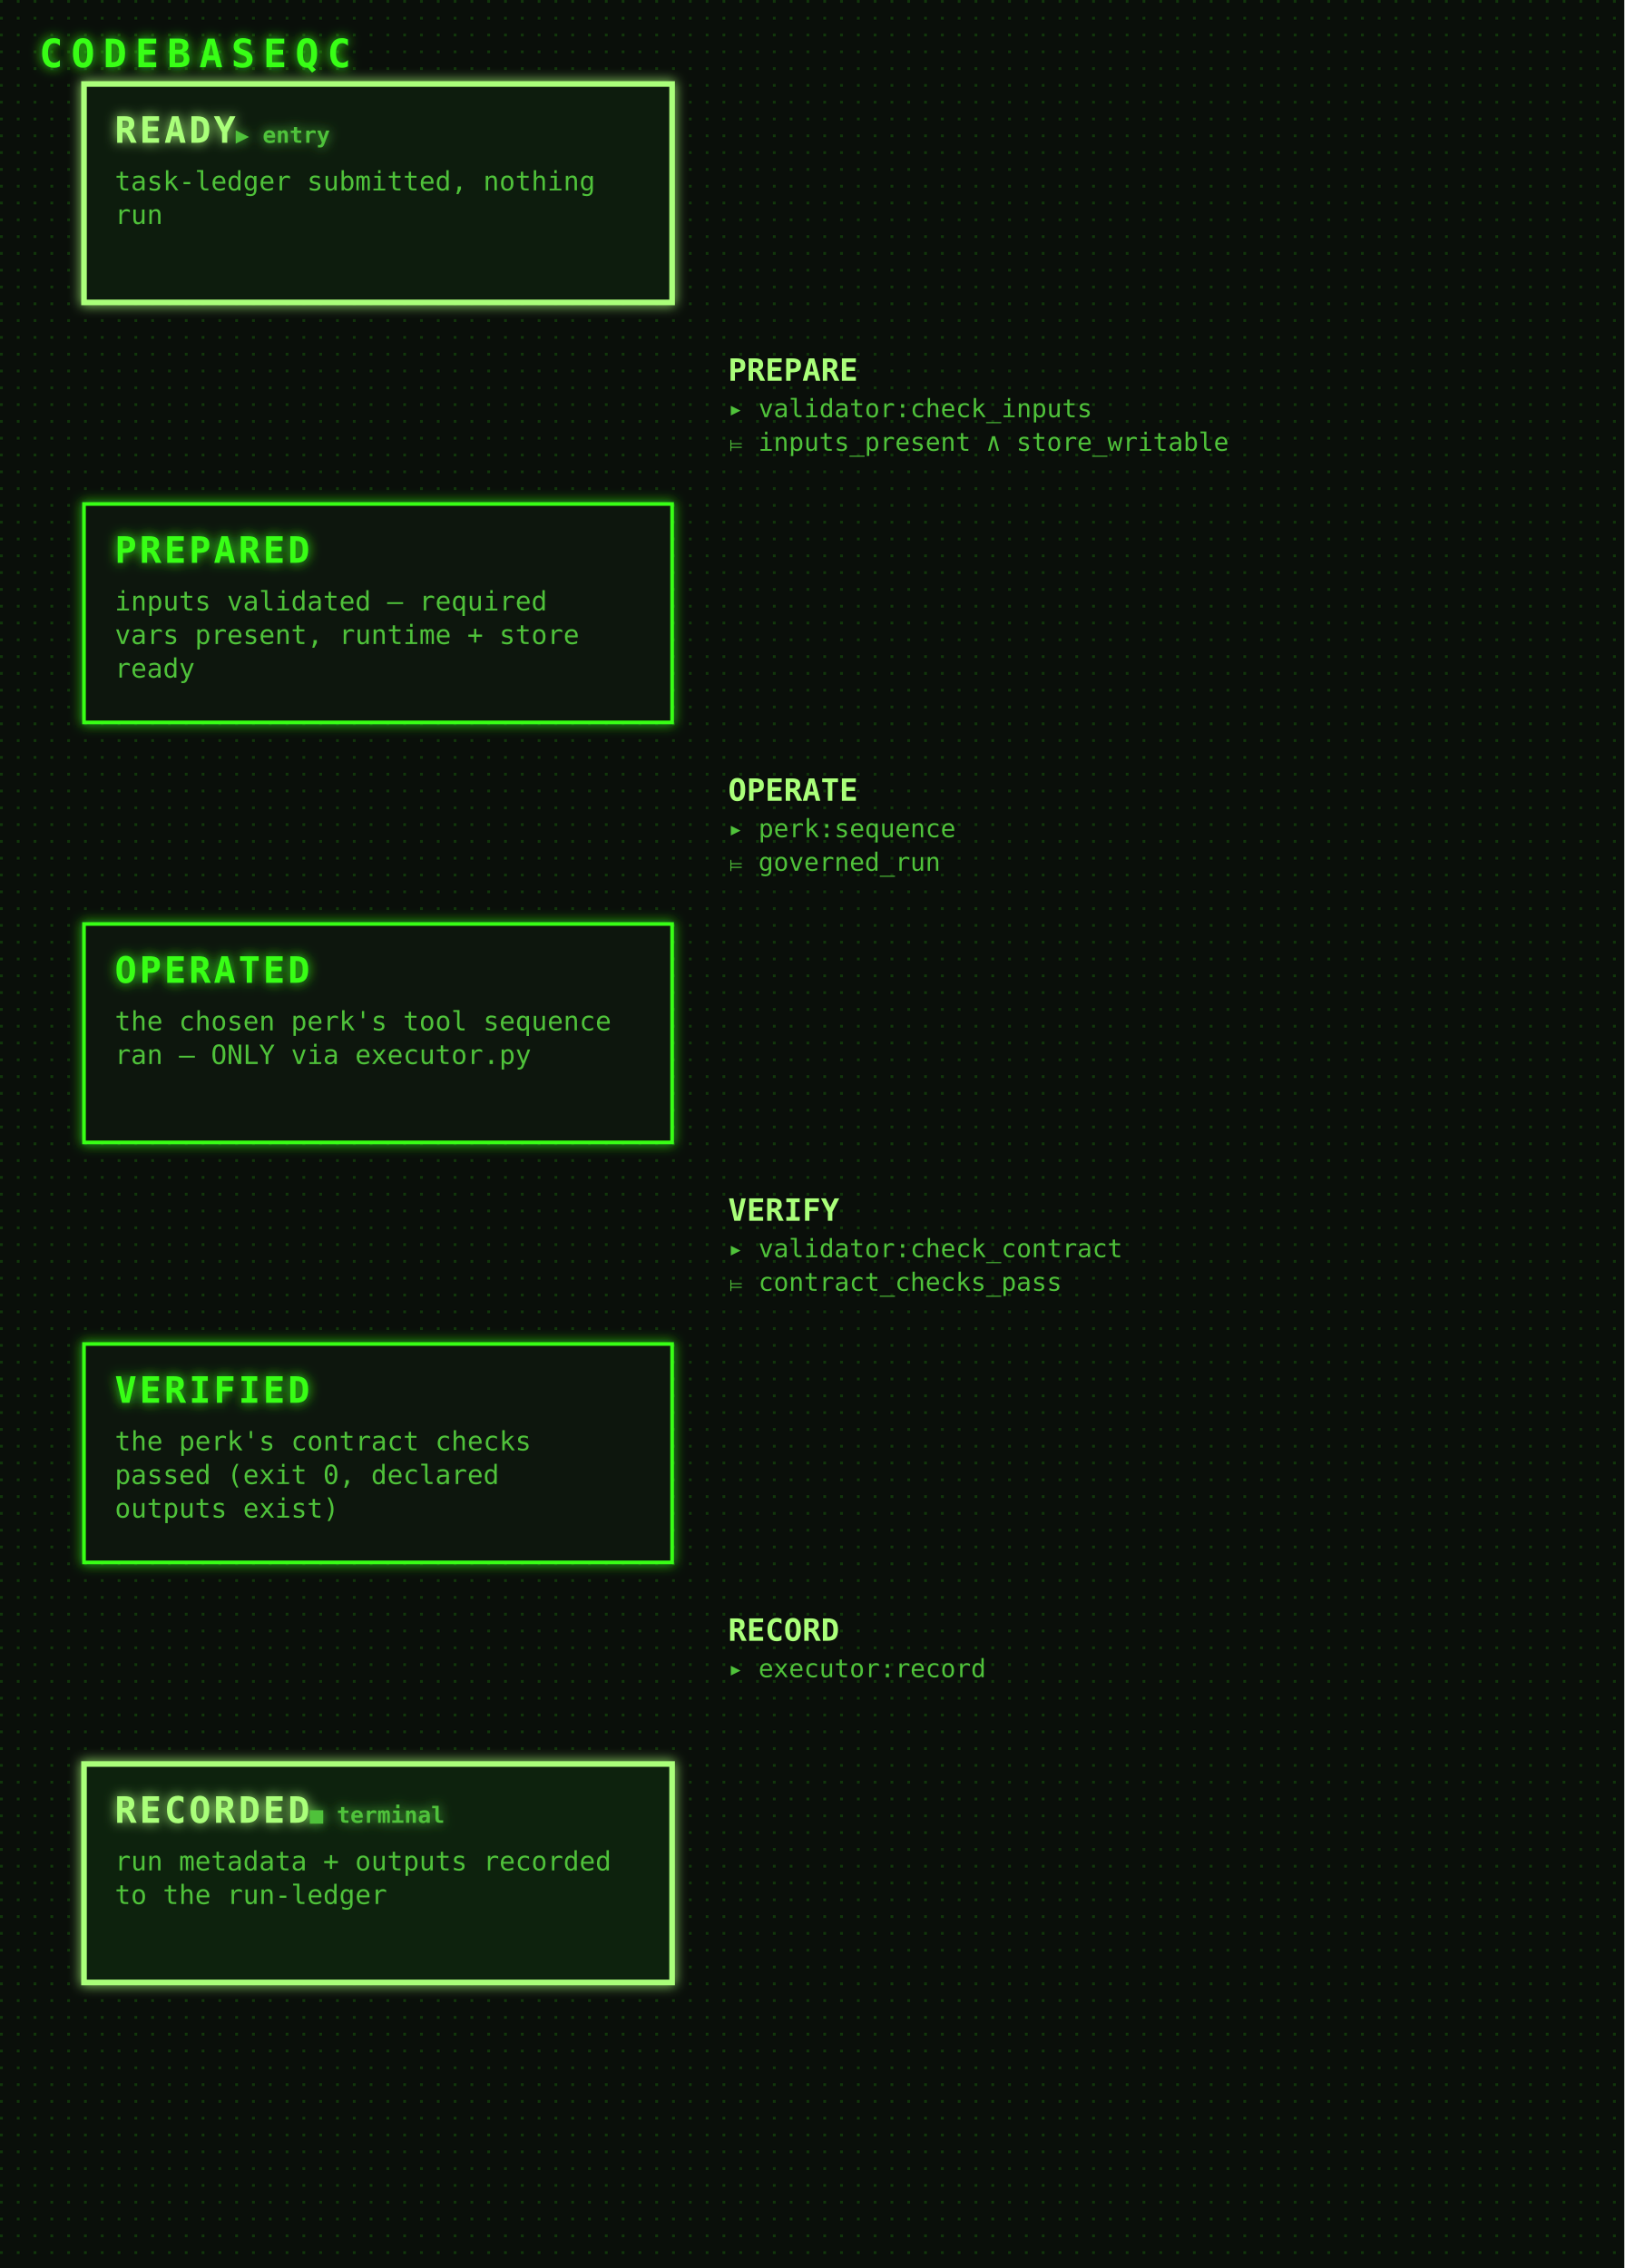
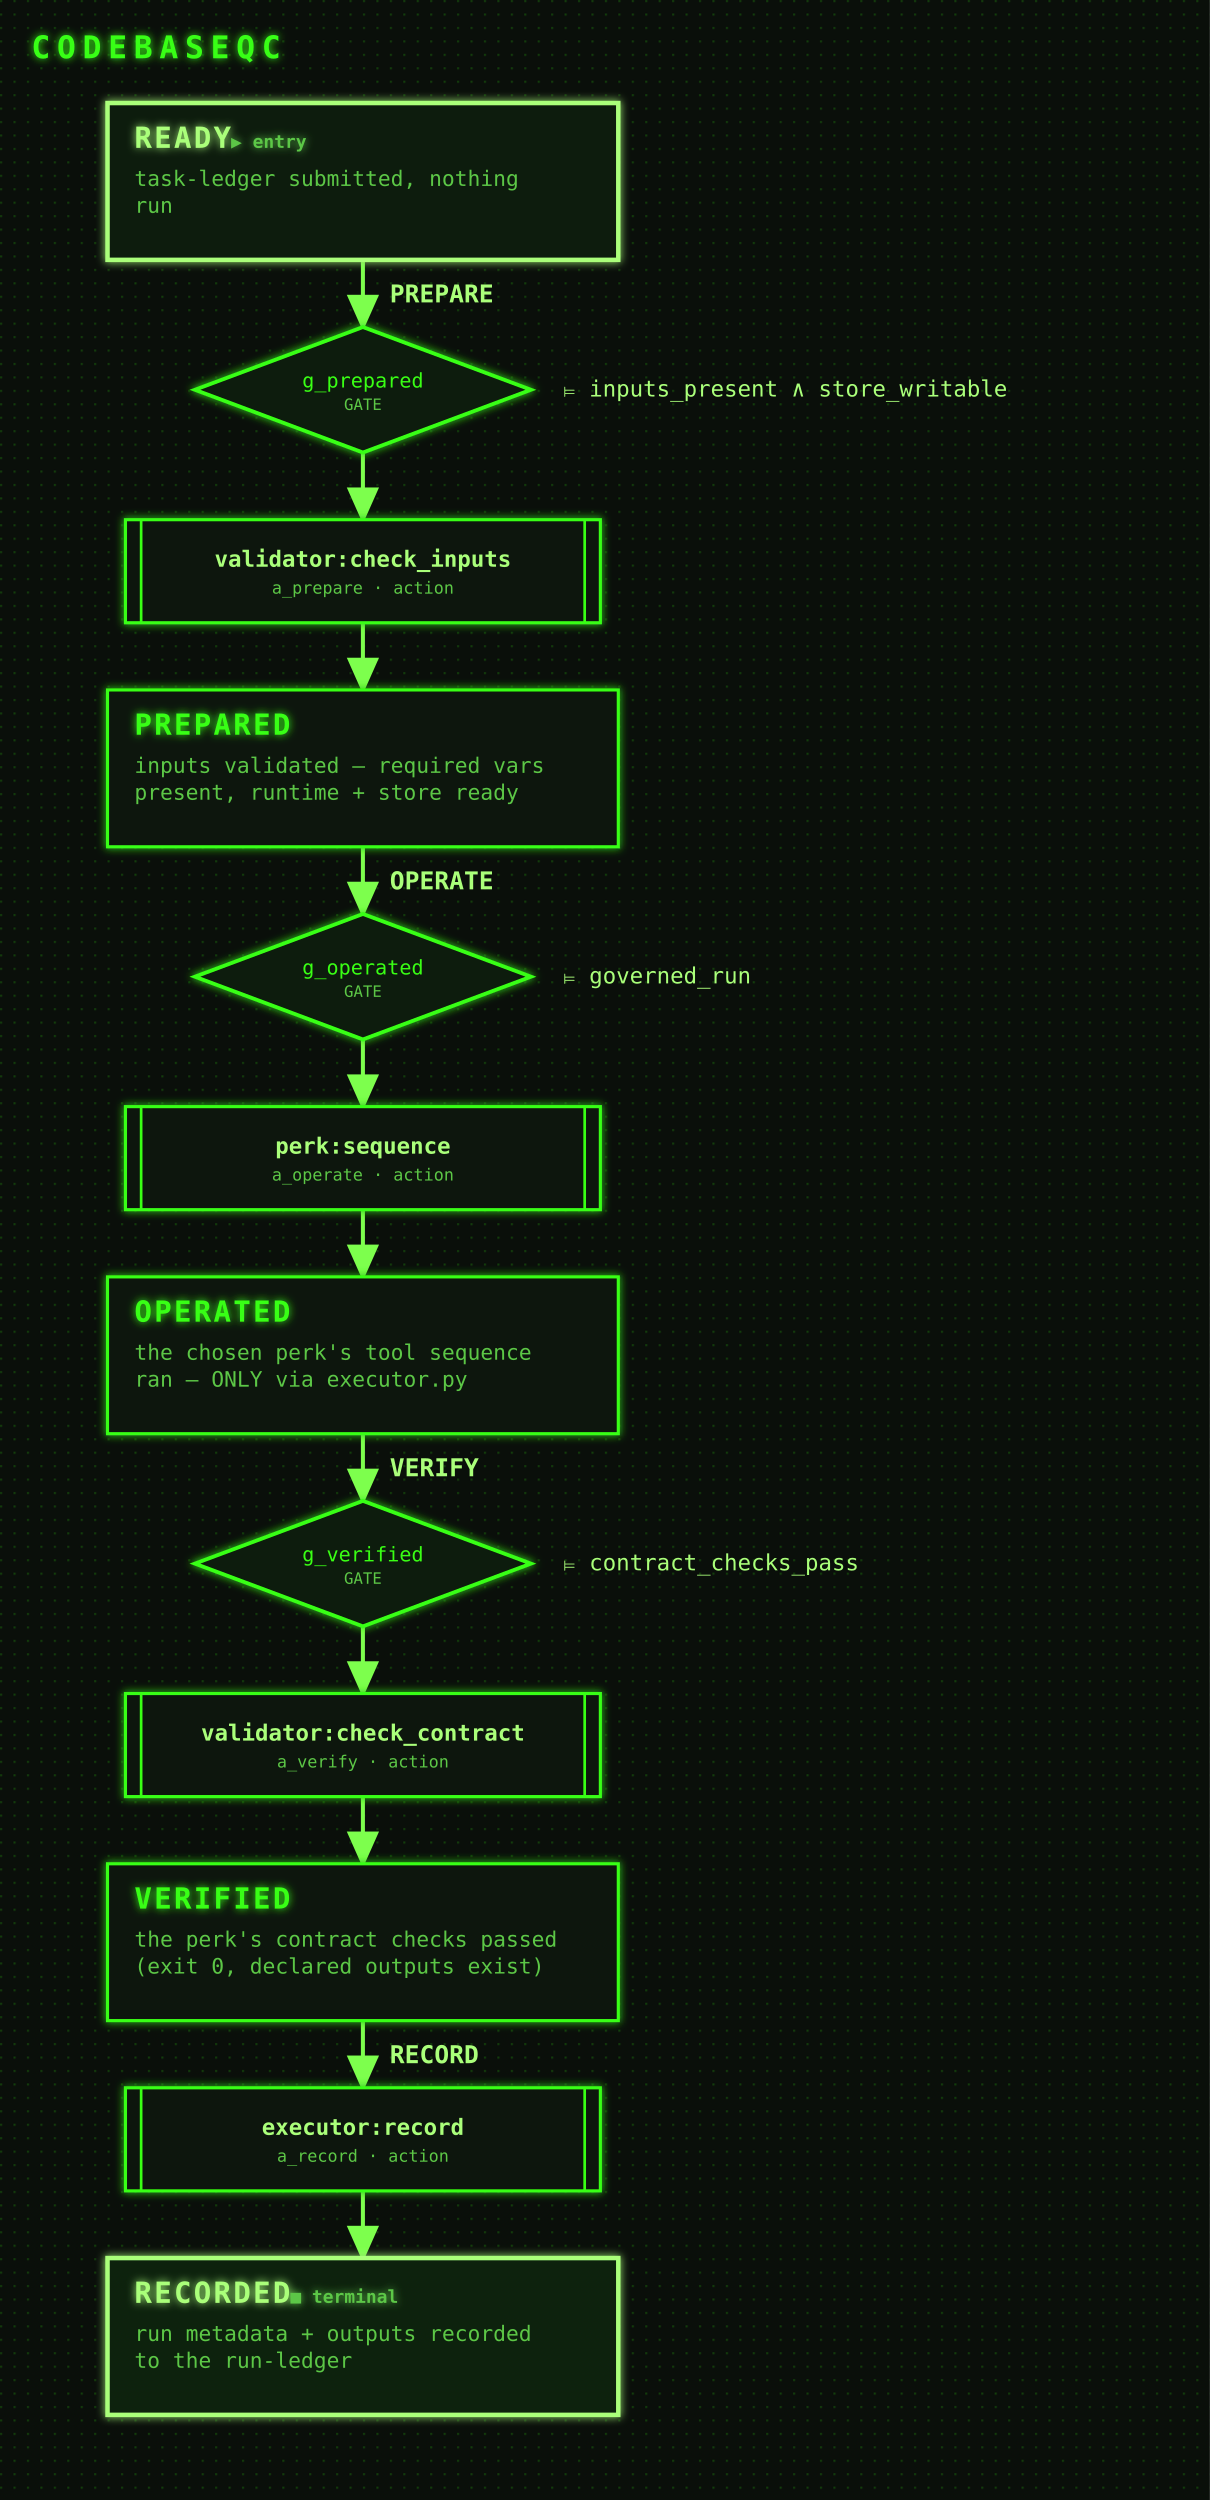
- <svg xmlns="http://www.w3.org/2000/svg" width="580" height="810" viewBox="0 0 580 810" font-family="ui-monospace,Menlo,Consolas,monospace">
+ <svg xmlns="http://www.w3.org/2000/svg" width="540" height="1116" viewBox="0 0 540 1116" font-family="ui-monospace,Menlo,Consolas,monospace">
  <defs>
-     <filter id="glow" x="-60%" y="-60%" width="220%" height="220%">
-       <feGaussianBlur stdDeviation="2" result="b" />
+     <filter id="glow" x="-80%" y="-80%" width="260%" height="260%">
+       <feGaussianBlur stdDeviation="1.8" result="b" />
      <feMerge>
        <feMergeNode in="b" />
        <feMergeNode in="SourceGraphic" />
      </feMerge>
    </filter>
    <pattern id="px" width="6" height="6" patternUnits="userSpaceOnUse">
      <rect width="6" height="6" fill="#0a0f0a" />
      <rect width="1" height="1" fill="#39ff14" fill-opacity="0.16" />
    </pattern>
-     <marker id="arr" markerWidth="9" markerHeight="9" refX="7" refY="3" orient="auto">
-       <path d="M0,0 L7,3 L0,6 z" fill="#39ff14" />
+     <marker id="arr" markerWidth="10" markerHeight="10" refX="8" refY="4" orient="auto">
+       <path d="M0,0 L9,4 L0,8 z" fill="#7dff4d" />
    </marker>
  </defs>
-   <rect width="580" height="810" fill="#0a0f0a" />
-   <rect width="580" height="810" fill="url(#px)" />
-   <text x="14" y="24" font-size="14" font-weight="700" letter-spacing="3" fill="#39ff14" filter="url(#glow)">CODEBASEQC</text>
-   <path d="M135.0,108 L135.0,180" fill="none" stroke="#39ff14" stroke-width="1.6" marker-end="url(#arr)" filter="url(#glow)" opacity="0.92" />
-   <text x="260" y="136" font-size="11" font-weight="700" fill="#aaff7a">PREPARE</text>
-   <text x="260" y="149" font-size="9" fill="#4fc23a">▸ validator:check_inputs</text>
-   <text x="260" y="161" font-size="9" fill="#4fc23a">⊨ inputs_present ∧ store_writable</text>
-   <path d="M135.0,258 L135.0,330" fill="none" stroke="#39ff14" stroke-width="1.6" marker-end="url(#arr)" filter="url(#glow)" opacity="0.92" />
-   <text x="260" y="286" font-size="11" font-weight="700" fill="#aaff7a">OPERATE</text>
-   <text x="260" y="299" font-size="9" fill="#4fc23a">▸ perk:sequence</text>
-   <text x="260" y="311" font-size="9" fill="#4fc23a">⊨ governed_run</text>
-   <path d="M135.0,408 L135.0,480" fill="none" stroke="#39ff14" stroke-width="1.6" marker-end="url(#arr)" filter="url(#glow)" opacity="0.92" />
-   <text x="260" y="436" font-size="11" font-weight="700" fill="#aaff7a">VERIFY</text>
-   <text x="260" y="449" font-size="9" fill="#4fc23a">▸ validator:check_contract</text>
-   <text x="260" y="461" font-size="9" fill="#4fc23a">⊨ contract_checks_pass</text>
-   <path d="M135.0,558 L135.0,630" fill="none" stroke="#39ff14" stroke-width="1.6" marker-end="url(#arr)" filter="url(#glow)" opacity="0.92" />
-   <text x="260" y="586" font-size="11" font-weight="700" fill="#aaff7a">RECORD</text>
-   <text x="260" y="599" font-size="9" fill="#4fc23a">▸ executor:record</text>
-   <rect x="30" y="30" width="210" height="78" fill="#0e1d0d" stroke="#aaff7a" stroke-width="2" filter="url(#glow)" />
-   <text x="41" y="51" font-size="13" font-weight="700" letter-spacing="1" fill="#aaff7a" filter="url(#glow)">READY<tspan font-size="8" letter-spacing="0" fill="#4fc23a">  ▶ entry</tspan>
+   <rect width="540" height="1116" fill="#0a0f0a" />
+   <rect width="540" height="1116" fill="url(#px)" />
+   <text x="14" y="26" font-size="14" font-weight="700" letter-spacing="3" fill="#39ff14" filter="url(#glow)">CODEBASEQC</text>
+   <line x1="162.0" y1="116" x2="162.0" y2="146" stroke="#39ff14" stroke-width="5" opacity="0.22" filter="url(#glow)" />
+   <line x1="162.0" y1="116" x2="162.0" y2="146" stroke="#7dff4d" stroke-width="1.8" marker-end="url(#arr)" />
+   <text x="174" y="135" font-size="11" font-weight="700" fill="#aaff7a">PREPARE</text>
+   <line x1="162.0" y1="202" x2="162.0" y2="232" stroke="#39ff14" stroke-width="5" opacity="0.22" filter="url(#glow)" />
+   <line x1="162.0" y1="202" x2="162.0" y2="232" stroke="#7dff4d" stroke-width="1.8" marker-end="url(#arr)" />
+   <line x1="162.0" y1="278" x2="162.0" y2="308" stroke="#39ff14" stroke-width="5" opacity="0.22" filter="url(#glow)" />
+   <line x1="162.0" y1="278" x2="162.0" y2="308" stroke="#7dff4d" stroke-width="1.8" marker-end="url(#arr)" />
+   <line x1="162.0" y1="378" x2="162.0" y2="408" stroke="#39ff14" stroke-width="5" opacity="0.22" filter="url(#glow)" />
+   <line x1="162.0" y1="378" x2="162.0" y2="408" stroke="#7dff4d" stroke-width="1.8" marker-end="url(#arr)" />
+   <text x="174" y="397" font-size="11" font-weight="700" fill="#aaff7a">OPERATE</text>
+   <line x1="162.0" y1="464" x2="162.0" y2="494" stroke="#39ff14" stroke-width="5" opacity="0.22" filter="url(#glow)" />
+   <line x1="162.0" y1="464" x2="162.0" y2="494" stroke="#7dff4d" stroke-width="1.8" marker-end="url(#arr)" />
+   <line x1="162.0" y1="540" x2="162.0" y2="570" stroke="#39ff14" stroke-width="5" opacity="0.22" filter="url(#glow)" />
+   <line x1="162.0" y1="540" x2="162.0" y2="570" stroke="#7dff4d" stroke-width="1.8" marker-end="url(#arr)" />
+   <line x1="162.0" y1="640" x2="162.0" y2="670" stroke="#39ff14" stroke-width="5" opacity="0.22" filter="url(#glow)" />
+   <line x1="162.0" y1="640" x2="162.0" y2="670" stroke="#7dff4d" stroke-width="1.8" marker-end="url(#arr)" />
+   <text x="174" y="659" font-size="11" font-weight="700" fill="#aaff7a">VERIFY</text>
+   <line x1="162.0" y1="726" x2="162.0" y2="756" stroke="#39ff14" stroke-width="5" opacity="0.22" filter="url(#glow)" />
+   <line x1="162.0" y1="726" x2="162.0" y2="756" stroke="#7dff4d" stroke-width="1.8" marker-end="url(#arr)" />
+   <line x1="162.0" y1="802" x2="162.0" y2="832" stroke="#39ff14" stroke-width="5" opacity="0.22" filter="url(#glow)" />
+   <line x1="162.0" y1="802" x2="162.0" y2="832" stroke="#7dff4d" stroke-width="1.8" marker-end="url(#arr)" />
+   <line x1="162.0" y1="902" x2="162.0" y2="932" stroke="#39ff14" stroke-width="5" opacity="0.22" filter="url(#glow)" />
+   <line x1="162.0" y1="902" x2="162.0" y2="932" stroke="#7dff4d" stroke-width="1.8" marker-end="url(#arr)" />
+   <text x="174" y="921" font-size="11" font-weight="700" fill="#aaff7a">RECORD</text>
+   <line x1="162.0" y1="978" x2="162.0" y2="1008" stroke="#39ff14" stroke-width="5" opacity="0.22" filter="url(#glow)" />
+   <line x1="162.0" y1="978" x2="162.0" y2="1008" stroke="#7dff4d" stroke-width="1.8" marker-end="url(#arr)" />
+   <rect x="48.0" y="46" width="228" height="70" fill="#0e1d0d" stroke="#aaff7a" stroke-width="2" filter="url(#glow)" />
+   <text x="60.0" y="66" font-size="13" font-weight="700" letter-spacing="1" fill="#aaff7a" filter="url(#glow)">READY<tspan font-size="8" letter-spacing="0" fill="#5cc746">  ▶ entry</tspan>
  </text>
-   <text x="41" y="68" font-size="9.5" fill="#4fc23a">task-ledger submitted, nothing</text>
-   <text x="41" y="80" font-size="9.5" fill="#4fc23a">run</text>
-   <rect x="30" y="180" width="210" height="78" fill="#0b140a" stroke="#39ff14" stroke-width="1.3" filter="url(#glow)" />
-   <text x="41" y="201" font-size="13" font-weight="700" letter-spacing="1" fill="#39ff14" filter="url(#glow)">PREPARED<tspan font-size="8" letter-spacing="0" fill="#4fc23a" />
+   <text x="60.0" y="83" font-size="9.5" fill="#5cc746">task-ledger submitted, nothing</text>
+   <text x="60.0" y="95" font-size="9.5" fill="#5cc746">run</text>
+   <polygon points="162.0,146 237.0,174.0 162.0,202 87.0,174.0" fill="#0c1a0c" stroke="#39ff14" stroke-width="1.7" filter="url(#glow)" />
+   <text x="162" y="173" font-size="9" text-anchor="middle" fill="#39ff14">g_prepared</text>
+   <text x="162" y="183" font-size="7" text-anchor="middle" fill="#5cc746">GATE</text>
+   <text x="251" y="177" font-size="10" fill="#aaff7a">⊨ inputs_present ∧ store_writable</text>
+   <rect x="56.0" y="232" width="212" height="46" fill="#0a1609" stroke="#39ff14" stroke-width="1.4" filter="url(#glow)" />
+   <line x1="63.0" y1="232" x2="63.0" y2="278" stroke="#39ff14" stroke-width="1.2" />
+   <line x1="261.0" y1="232" x2="261.0" y2="278" stroke="#39ff14" stroke-width="1.2" />
+   <text x="162" y="253" font-size="10" font-weight="600" text-anchor="middle" fill="#aaff7a">validator:check_inputs</text>
+   <text x="162" y="265" font-size="7.5" text-anchor="middle" fill="#5cc746">a_prepare · action</text>
+   <rect x="48.0" y="308" width="228" height="70" fill="#0b140a" stroke="#39ff14" stroke-width="1.4" filter="url(#glow)" />
+   <text x="60.0" y="328" font-size="13" font-weight="700" letter-spacing="1" fill="#39ff14" filter="url(#glow)">PREPARED<tspan font-size="8" letter-spacing="0" fill="#5cc746" />
  </text>
-   <text x="41" y="218" font-size="9.5" fill="#4fc23a">inputs validated — required</text>
-   <text x="41" y="230" font-size="9.5" fill="#4fc23a">vars present, runtime + store</text>
-   <text x="41" y="242" font-size="9.5" fill="#4fc23a">ready</text>
-   <rect x="30" y="330" width="210" height="78" fill="#0b140a" stroke="#39ff14" stroke-width="1.3" filter="url(#glow)" />
-   <text x="41" y="351" font-size="13" font-weight="700" letter-spacing="1" fill="#39ff14" filter="url(#glow)">OPERATED<tspan font-size="8" letter-spacing="0" fill="#4fc23a" />
+   <text x="60.0" y="345" font-size="9.5" fill="#5cc746">inputs validated — required vars</text>
+   <text x="60.0" y="357" font-size="9.5" fill="#5cc746">present, runtime + store ready</text>
+   <polygon points="162.0,408 237.0,436.0 162.0,464 87.0,436.0" fill="#0c1a0c" stroke="#39ff14" stroke-width="1.7" filter="url(#glow)" />
+   <text x="162" y="435" font-size="9" text-anchor="middle" fill="#39ff14">g_operated</text>
+   <text x="162" y="445" font-size="7" text-anchor="middle" fill="#5cc746">GATE</text>
+   <text x="251" y="439" font-size="10" fill="#aaff7a">⊨ governed_run</text>
+   <rect x="56.0" y="494" width="212" height="46" fill="#0a1609" stroke="#39ff14" stroke-width="1.4" filter="url(#glow)" />
+   <line x1="63.0" y1="494" x2="63.0" y2="540" stroke="#39ff14" stroke-width="1.2" />
+   <line x1="261.0" y1="494" x2="261.0" y2="540" stroke="#39ff14" stroke-width="1.2" />
+   <text x="162" y="515" font-size="10" font-weight="600" text-anchor="middle" fill="#aaff7a">perk:sequence</text>
+   <text x="162" y="527" font-size="7.5" text-anchor="middle" fill="#5cc746">a_operate · action</text>
+   <rect x="48.0" y="570" width="228" height="70" fill="#0b140a" stroke="#39ff14" stroke-width="1.4" filter="url(#glow)" />
+   <text x="60.0" y="590" font-size="13" font-weight="700" letter-spacing="1" fill="#39ff14" filter="url(#glow)">OPERATED<tspan font-size="8" letter-spacing="0" fill="#5cc746" />
  </text>
-   <text x="41" y="368" font-size="9.5" fill="#4fc23a">the chosen perk's tool sequence</text>
-   <text x="41" y="380" font-size="9.5" fill="#4fc23a">ran — ONLY via executor.py</text>
-   <rect x="30" y="480" width="210" height="78" fill="#0b140a" stroke="#39ff14" stroke-width="1.3" filter="url(#glow)" />
-   <text x="41" y="501" font-size="13" font-weight="700" letter-spacing="1" fill="#39ff14" filter="url(#glow)">VERIFIED<tspan font-size="8" letter-spacing="0" fill="#4fc23a" />
+   <text x="60.0" y="607" font-size="9.5" fill="#5cc746">the chosen perk's tool sequence</text>
+   <text x="60.0" y="619" font-size="9.5" fill="#5cc746">ran — ONLY via executor.py</text>
+   <polygon points="162.0,670 237.0,698.0 162.0,726 87.0,698.0" fill="#0c1a0c" stroke="#39ff14" stroke-width="1.7" filter="url(#glow)" />
+   <text x="162" y="697" font-size="9" text-anchor="middle" fill="#39ff14">g_verified</text>
+   <text x="162" y="707" font-size="7" text-anchor="middle" fill="#5cc746">GATE</text>
+   <text x="251" y="701" font-size="10" fill="#aaff7a">⊨ contract_checks_pass</text>
+   <rect x="56.0" y="756" width="212" height="46" fill="#0a1609" stroke="#39ff14" stroke-width="1.4" filter="url(#glow)" />
+   <line x1="63.0" y1="756" x2="63.0" y2="802" stroke="#39ff14" stroke-width="1.2" />
+   <line x1="261.0" y1="756" x2="261.0" y2="802" stroke="#39ff14" stroke-width="1.2" />
+   <text x="162" y="777" font-size="10" font-weight="600" text-anchor="middle" fill="#aaff7a">validator:check_contract</text>
+   <text x="162" y="789" font-size="7.5" text-anchor="middle" fill="#5cc746">a_verify · action</text>
+   <rect x="48.0" y="832" width="228" height="70" fill="#0b140a" stroke="#39ff14" stroke-width="1.4" filter="url(#glow)" />
+   <text x="60.0" y="852" font-size="13" font-weight="700" letter-spacing="1" fill="#39ff14" filter="url(#glow)">VERIFIED<tspan font-size="8" letter-spacing="0" fill="#5cc746" />
  </text>
-   <text x="41" y="518" font-size="9.5" fill="#4fc23a">the perk's contract checks</text>
-   <text x="41" y="530" font-size="9.5" fill="#4fc23a">passed (exit 0, declared</text>
-   <text x="41" y="542" font-size="9.5" fill="#4fc23a">outputs exist)</text>
-   <rect x="30" y="630" width="210" height="78" fill="#0f2410" stroke="#aaff7a" stroke-width="2" filter="url(#glow)" />
-   <text x="41" y="651" font-size="13" font-weight="700" letter-spacing="1" fill="#aaff7a" filter="url(#glow)">RECORDED<tspan font-size="8" letter-spacing="0" fill="#4fc23a">  ■ terminal</tspan>
+   <text x="60.0" y="869" font-size="9.5" fill="#5cc746">the perk's contract checks passed</text>
+   <text x="60.0" y="881" font-size="9.5" fill="#5cc746">(exit 0, declared outputs exist)</text>
+   <rect x="56.0" y="932" width="212" height="46" fill="#0a1609" stroke="#39ff14" stroke-width="1.4" filter="url(#glow)" />
+   <line x1="63.0" y1="932" x2="63.0" y2="978" stroke="#39ff14" stroke-width="1.2" />
+   <line x1="261.0" y1="932" x2="261.0" y2="978" stroke="#39ff14" stroke-width="1.2" />
+   <text x="162" y="953" font-size="10" font-weight="600" text-anchor="middle" fill="#aaff7a">executor:record</text>
+   <text x="162" y="965" font-size="7.5" text-anchor="middle" fill="#5cc746">a_record · action</text>
+   <rect x="48.0" y="1008" width="228" height="70" fill="#0f2410" stroke="#aaff7a" stroke-width="2" filter="url(#glow)" />
+   <text x="60.0" y="1028" font-size="13" font-weight="700" letter-spacing="1" fill="#aaff7a" filter="url(#glow)">RECORDED<tspan font-size="8" letter-spacing="0" fill="#5cc746">  ■ terminal</tspan>
  </text>
-   <text x="41" y="668" font-size="9.5" fill="#4fc23a">run metadata + outputs recorded</text>
-   <text x="41" y="680" font-size="9.5" fill="#4fc23a">to the run-ledger</text>
+   <text x="60.0" y="1045" font-size="9.5" fill="#5cc746">run metadata + outputs recorded</text>
+   <text x="60.0" y="1057" font-size="9.5" fill="#5cc746">to the run-ledger</text>
</svg>
